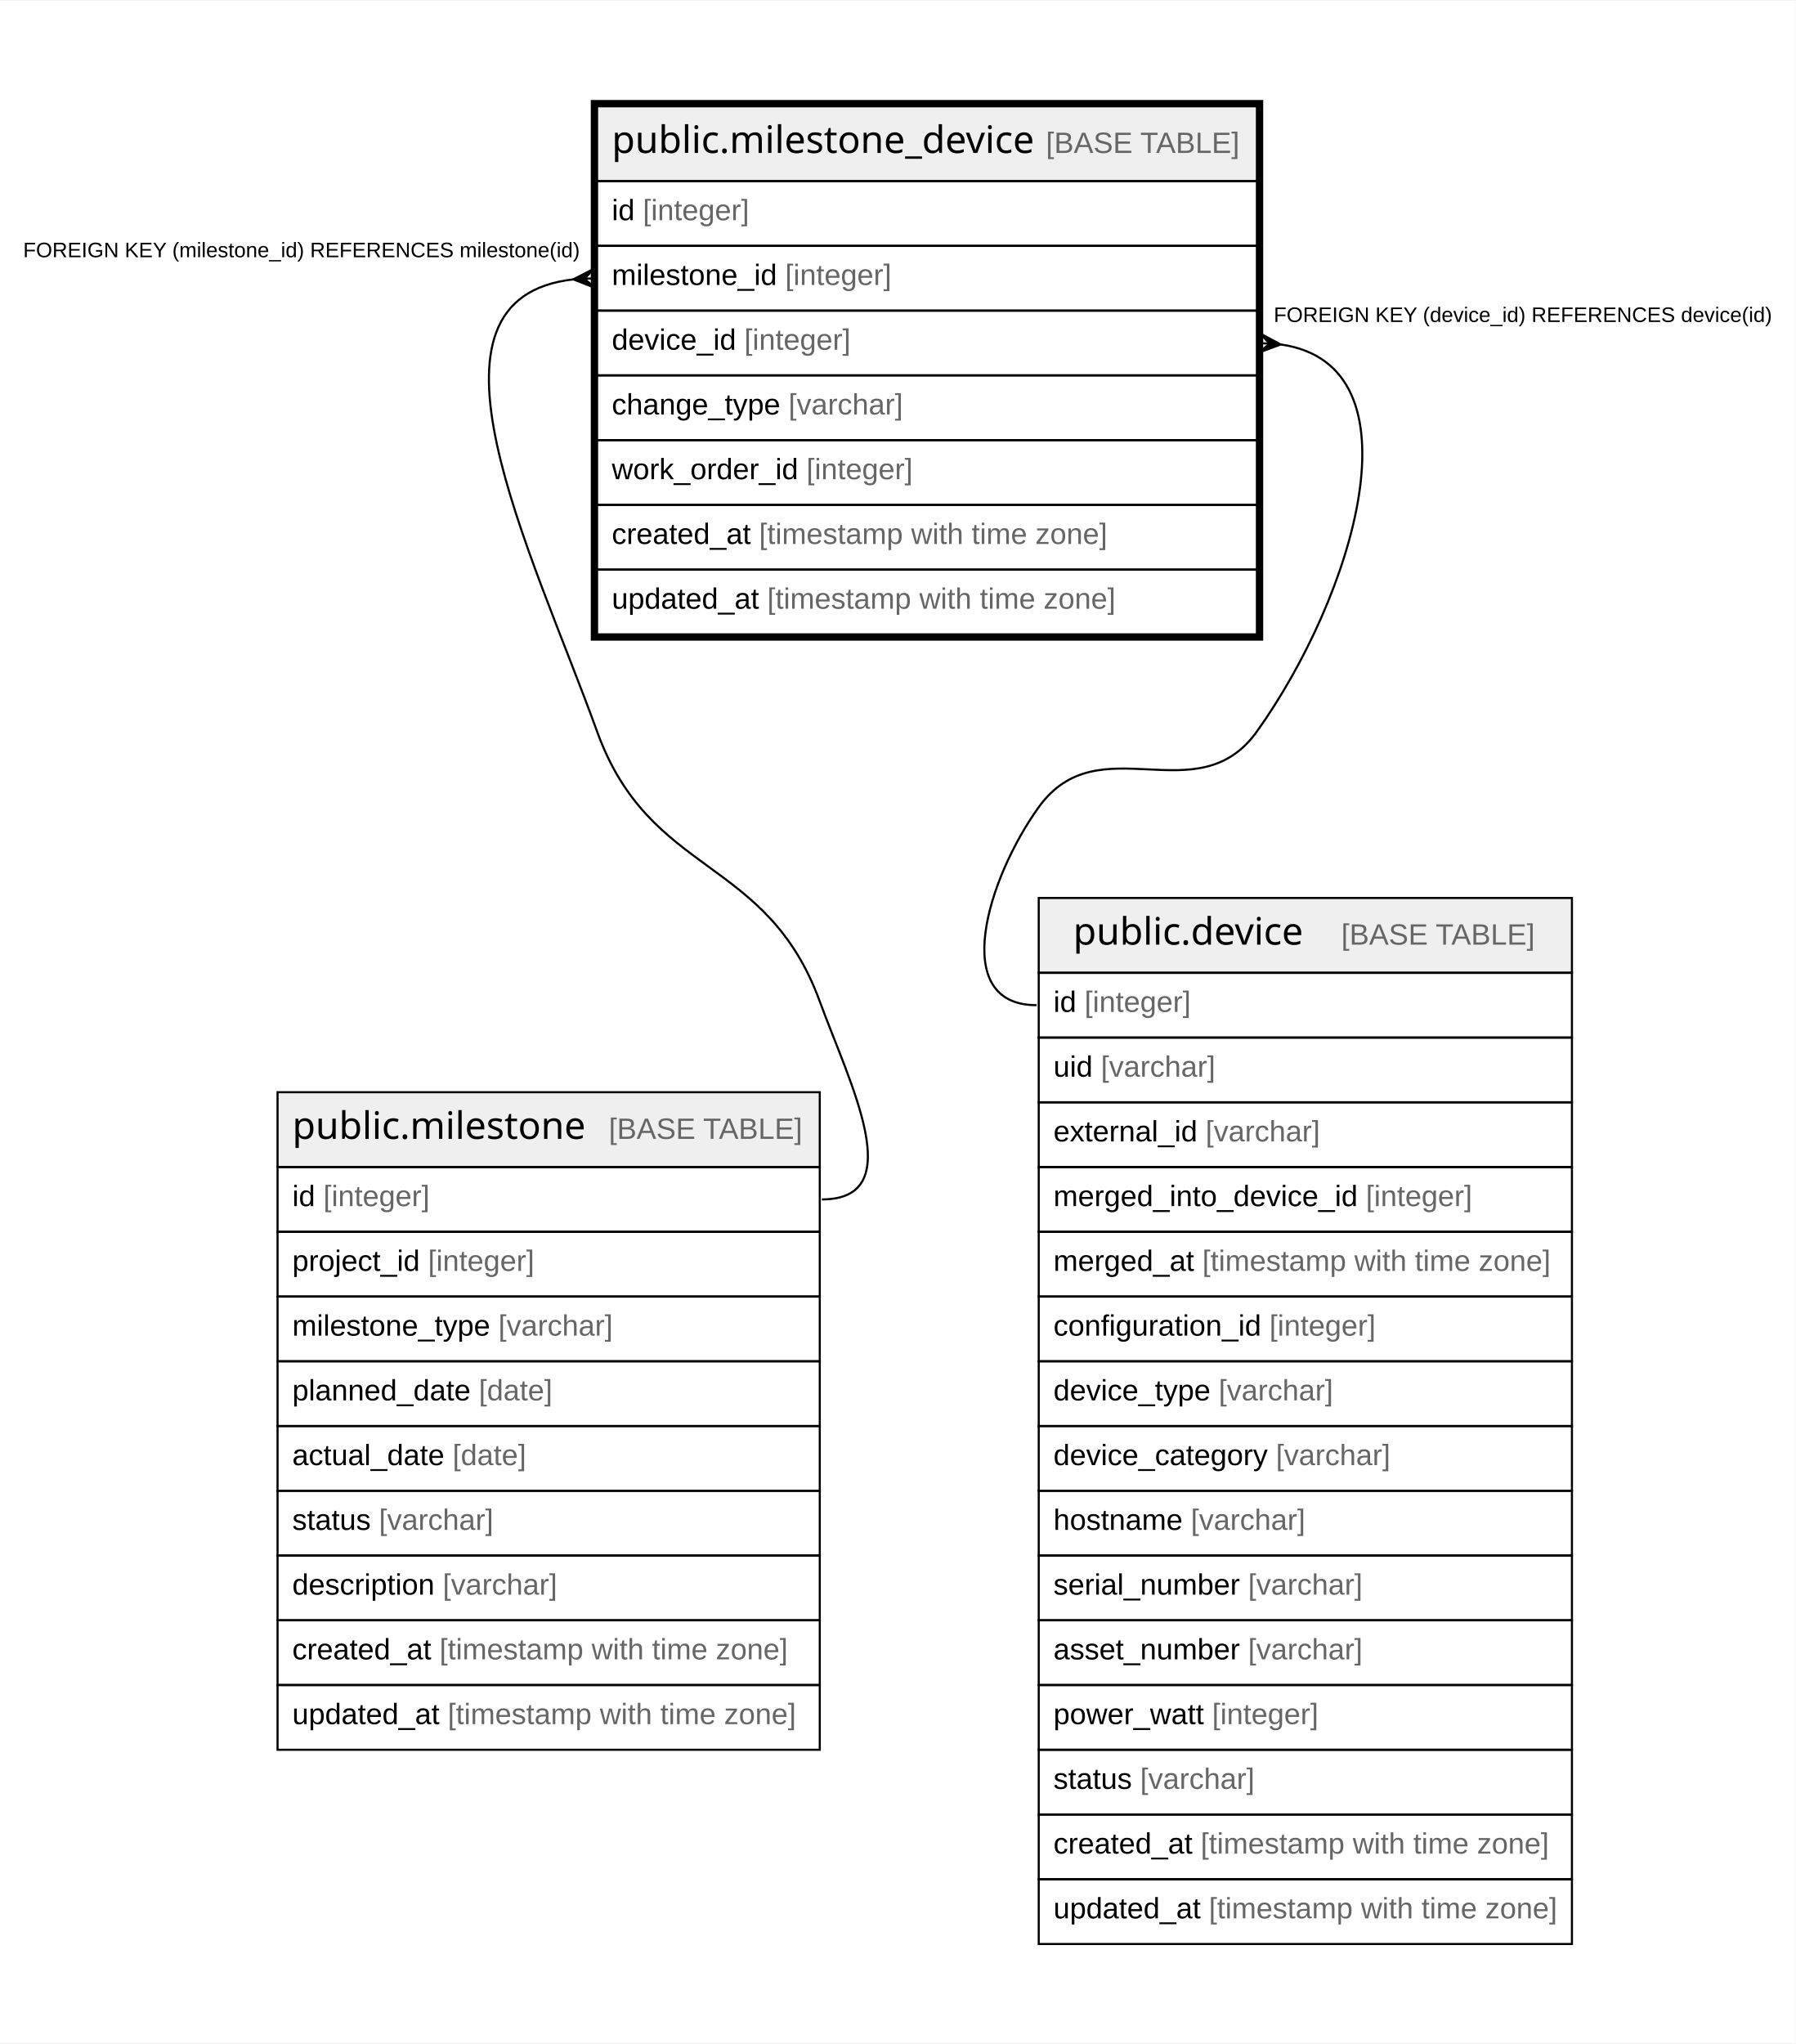
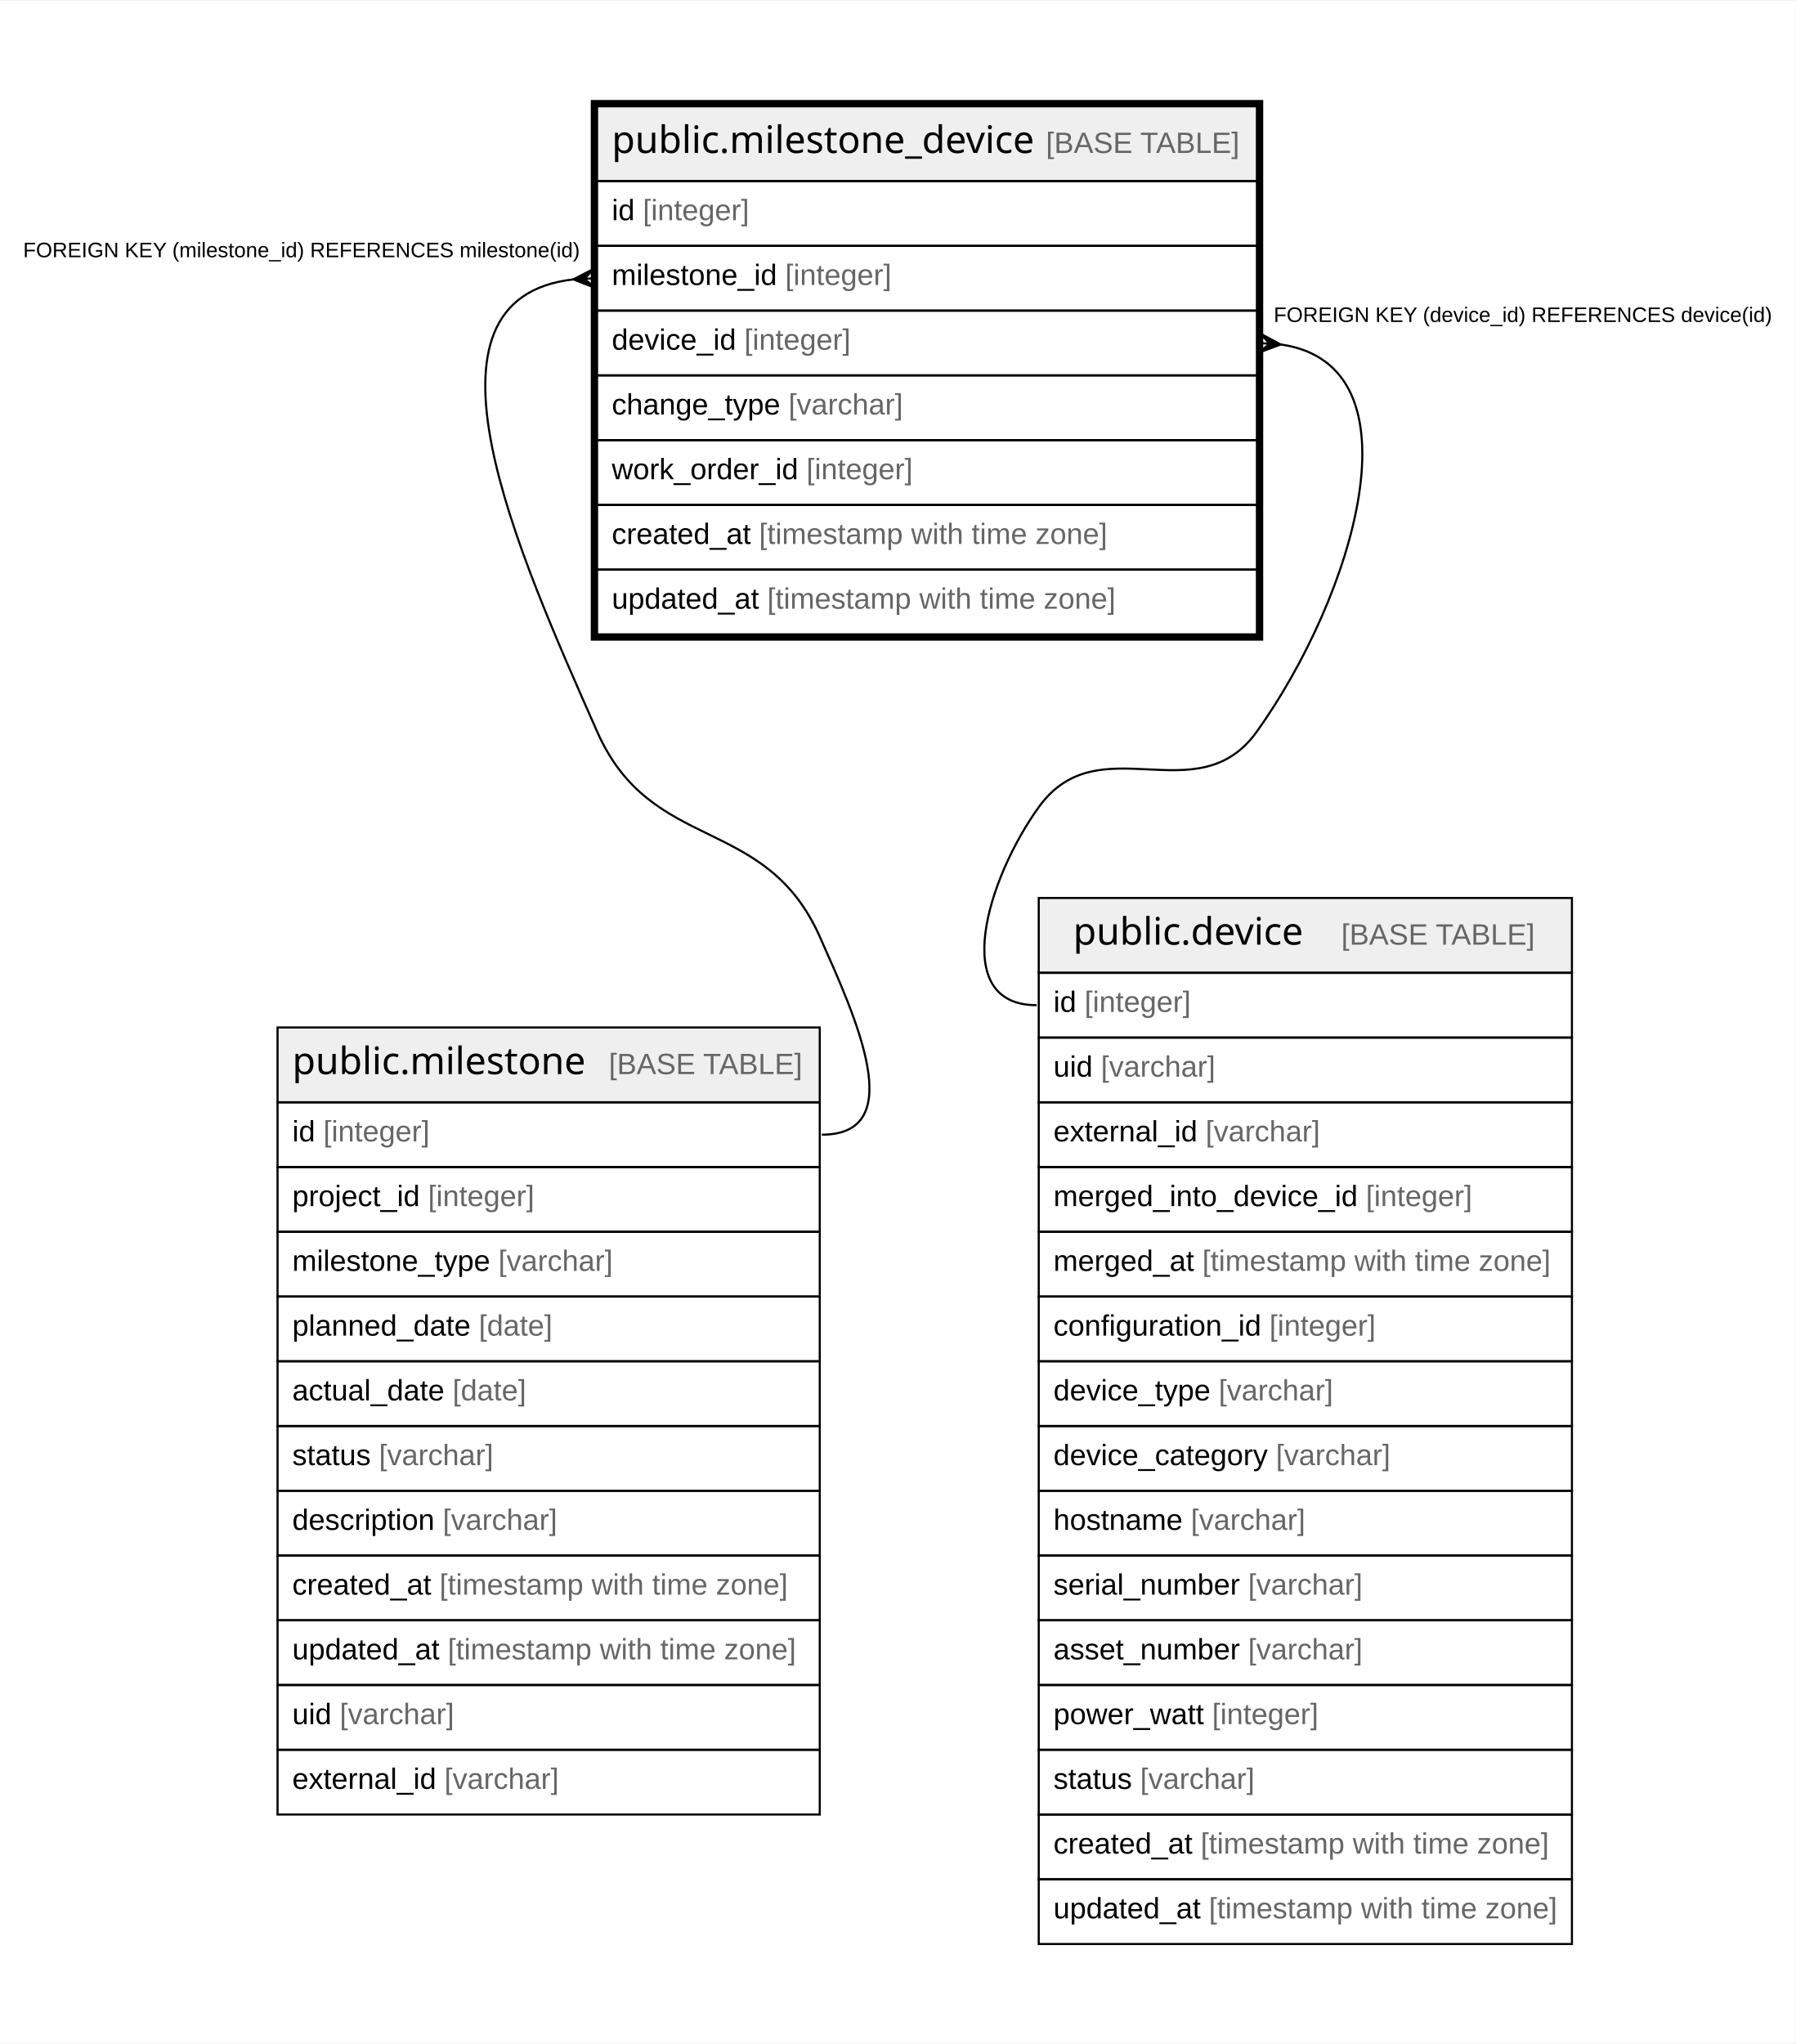
<svg xmlns="http://www.w3.org/2000/svg" width="854pt" height="972pt" viewBox="0.00 0.00 854.29 971.60">
  <g id="graph0" class="graph" transform="scale(1 1) rotate(0) translate(4 967.6)">
    <polygon fill="white" stroke="none" points="-4,4 -4,-967.6 850.29,-967.6 850.29,4 -4,4" />
    <g id="node1" class="node">
      <polygon fill="#efefef" stroke="none" points="280.07,-881.8 280.07,-917.4 594,-917.4 594,-881.8 280.07,-881.8" />
      <polygon fill="none" stroke="black" points="280.07,-881.8 280.07,-917.4 594,-917.4 594,-881.8 280.07,-881.8" />
      <text text-anchor="start" x="287.07" y="-895.2" font-family="Arial Bold" font-size="18.00">public.milestone_device</text>
      <text text-anchor="start" x="462.52" y="-895.2" font-family="Arial" font-size="14.00">    </text>
      <text text-anchor="start" x="493.63" y="-895.2" font-family="Arial" font-size="14.00" fill="#666666">[BASE TABLE]</text>
      <polygon fill="none" stroke="black" points="280.07,-851 280.07,-881.8 594,-881.8 594,-851 280.07,-851" />
      <text text-anchor="start" x="287.07" y="-863.2" font-family="Arial" font-size="14.00">id </text>
      <text text-anchor="start" x="301.85" y="-863.2" font-family="Arial" font-size="14.00" fill="#666666">[integer]</text>
      <polygon fill="none" stroke="black" points="280.07,-820.2 280.07,-851 594,-851 594,-820.2 280.07,-820.2" />
      <text text-anchor="start" x="287.07" y="-832.4" font-family="Arial" font-size="14.00">milestone_id </text>
      <text text-anchor="start" x="369.56" y="-832.4" font-family="Arial" font-size="14.00" fill="#666666">[integer]</text>
      <polygon fill="none" stroke="black" points="280.07,-789.4 280.07,-820.2 594,-820.2 594,-789.4 280.07,-789.4" />
      <text text-anchor="start" x="287.07" y="-801.6" font-family="Arial" font-size="14.00">device_id </text>
      <text text-anchor="start" x="350.11" y="-801.6" font-family="Arial" font-size="14.00" fill="#666666">[integer]</text>
      <polygon fill="none" stroke="black" points="280.07,-758.6 280.07,-789.4 594,-789.4 594,-758.6 280.07,-758.6" />
      <text text-anchor="start" x="287.07" y="-770.8" font-family="Arial" font-size="14.00">change_type </text>
      <text text-anchor="start" x="371.14" y="-770.8" font-family="Arial" font-size="14.00" fill="#666666">[varchar]</text>
      <polygon fill="none" stroke="black" points="280.07,-727.8 280.07,-758.6 594,-758.6 594,-727.8 280.07,-727.8" />
      <text text-anchor="start" x="287.07" y="-740" font-family="Arial" font-size="14.00">work_order_id </text>
      <text text-anchor="start" x="379.67" y="-740" font-family="Arial" font-size="14.00" fill="#666666">[integer]</text>
      <polygon fill="none" stroke="black" points="280.07,-697 280.07,-727.8 594,-727.8 594,-697 280.07,-697" />
      <text text-anchor="start" x="287.07" y="-709.2" font-family="Arial" font-size="14.00">created_at </text>
      <text text-anchor="start" x="357.12" y="-709.2" font-family="Arial" font-size="14.00" fill="#666666">[timestamp with time zone]</text>
      <polygon fill="none" stroke="black" points="280.07,-666.2 280.07,-697 594,-697 594,-666.2 280.07,-666.2" />
      <text text-anchor="start" x="287.07" y="-678.4" font-family="Arial" font-size="14.00">updated_at </text>
      <text text-anchor="start" x="361.03" y="-678.4" font-family="Arial" font-size="14.00" fill="#666666">[timestamp with time zone]</text>
      <polygon fill="none" stroke="black" stroke-width="3" points="278.57,-664.7 278.57,-918.9 595.5,-918.9 595.5,-664.7 278.57,-664.7" />
    </g>
    <g id="node2" class="node">
-       <polygon fill="#efefef" stroke="none" points="128.05,-412.8 128.05,-448.4 386.02,-448.4 386.02,-412.8 128.05,-412.8" />
-       <polygon fill="none" stroke="black" points="128.05,-412.8 128.05,-448.4 386.02,-448.4 386.02,-412.8 128.05,-412.8" />
-       <text text-anchor="start" x="135.05" y="-426.2" font-family="Arial Bold" font-size="18.00">public.milestone</text>
-       <text text-anchor="start" x="254.53" y="-426.2" font-family="Arial" font-size="14.00">    </text>
-       <text text-anchor="start" x="285.65" y="-426.2" font-family="Arial" font-size="14.00" fill="#666666">[BASE TABLE]</text>
+       <polygon fill="#efefef" stroke="none" points="128.05,-443.6 128.05,-479.2 386.02,-479.2 386.02,-443.6 128.05,-443.6" />
+       <polygon fill="none" stroke="black" points="128.05,-443.6 128.05,-479.2 386.02,-479.2 386.02,-443.6 128.05,-443.6" />
+       <text text-anchor="start" x="135.05" y="-457" font-family="Arial Bold" font-size="18.00">public.milestone</text>
+       <text text-anchor="start" x="254.53" y="-457" font-family="Arial" font-size="14.00">    </text>
+       <text text-anchor="start" x="285.65" y="-457" font-family="Arial" font-size="14.00" fill="#666666">[BASE TABLE]</text>
+       <polygon fill="none" stroke="black" points="128.05,-412.8 128.05,-443.6 386.02,-443.6 386.02,-412.8 128.05,-412.8" />
+       <text text-anchor="start" x="135.05" y="-425" font-family="Arial" font-size="14.00">id </text>
+       <text text-anchor="start" x="149.84" y="-425" font-family="Arial" font-size="14.00" fill="#666666">[integer]</text>
      <polygon fill="none" stroke="black" points="128.05,-382 128.05,-412.8 386.02,-412.8 386.02,-382 128.05,-382" />
-       <text text-anchor="start" x="135.05" y="-394.2" font-family="Arial" font-size="14.00">id </text>
-       <text text-anchor="start" x="149.84" y="-394.2" font-family="Arial" font-size="14.00" fill="#666666">[integer]</text>
+       <text text-anchor="start" x="135.05" y="-394.2" font-family="Arial" font-size="14.00">project_id </text>
+       <text text-anchor="start" x="199.65" y="-394.2" font-family="Arial" font-size="14.00" fill="#666666">[integer]</text>
      <polygon fill="none" stroke="black" points="128.05,-351.2 128.05,-382 386.02,-382 386.02,-351.2 128.05,-351.2" />
-       <text text-anchor="start" x="135.05" y="-363.4" font-family="Arial" font-size="14.00">project_id </text>
-       <text text-anchor="start" x="199.65" y="-363.4" font-family="Arial" font-size="14.00" fill="#666666">[integer]</text>
+       <text text-anchor="start" x="135.05" y="-363.4" font-family="Arial" font-size="14.00">milestone_type </text>
+       <text text-anchor="start" x="233.11" y="-363.4" font-family="Arial" font-size="14.00" fill="#666666">[varchar]</text>
      <polygon fill="none" stroke="black" points="128.05,-320.4 128.05,-351.2 386.02,-351.2 386.02,-320.4 128.05,-320.4" />
-       <text text-anchor="start" x="135.05" y="-332.6" font-family="Arial" font-size="14.00">milestone_type </text>
-       <text text-anchor="start" x="233.11" y="-332.6" font-family="Arial" font-size="14.00" fill="#666666">[varchar]</text>
+       <text text-anchor="start" x="135.05" y="-332.6" font-family="Arial" font-size="14.00">planned_date </text>
+       <text text-anchor="start" x="223.8" y="-332.6" font-family="Arial" font-size="14.00" fill="#666666">[date]</text>
      <polygon fill="none" stroke="black" points="128.05,-289.6 128.05,-320.4 386.02,-320.4 386.02,-289.6 128.05,-289.6" />
-       <text text-anchor="start" x="135.05" y="-301.8" font-family="Arial" font-size="14.00">planned_date </text>
-       <text text-anchor="start" x="223.8" y="-301.8" font-family="Arial" font-size="14.00" fill="#666666">[date]</text>
+       <text text-anchor="start" x="135.05" y="-301.8" font-family="Arial" font-size="14.00">actual_date </text>
+       <text text-anchor="start" x="211.33" y="-301.8" font-family="Arial" font-size="14.00" fill="#666666">[date]</text>
      <polygon fill="none" stroke="black" points="128.05,-258.8 128.05,-289.6 386.02,-289.6 386.02,-258.8 128.05,-258.8" />
-       <text text-anchor="start" x="135.05" y="-271" font-family="Arial" font-size="14.00">actual_date </text>
-       <text text-anchor="start" x="211.33" y="-271" font-family="Arial" font-size="14.00" fill="#666666">[date]</text>
+       <text text-anchor="start" x="135.05" y="-271" font-family="Arial" font-size="14.00">status </text>
+       <text text-anchor="start" x="176.29" y="-271" font-family="Arial" font-size="14.00" fill="#666666">[varchar]</text>
      <polygon fill="none" stroke="black" points="128.05,-228 128.05,-258.8 386.02,-258.8 386.02,-228 128.05,-228" />
-       <text text-anchor="start" x="135.05" y="-240.2" font-family="Arial" font-size="14.00">status </text>
-       <text text-anchor="start" x="176.29" y="-240.2" font-family="Arial" font-size="14.00" fill="#666666">[varchar]</text>
+       <text text-anchor="start" x="135.05" y="-240.2" font-family="Arial" font-size="14.00">description </text>
+       <text text-anchor="start" x="206.65" y="-240.2" font-family="Arial" font-size="14.00" fill="#666666">[varchar]</text>
      <polygon fill="none" stroke="black" points="128.05,-197.2 128.05,-228 386.02,-228 386.02,-197.2 128.05,-197.2" />
-       <text text-anchor="start" x="135.05" y="-209.4" font-family="Arial" font-size="14.00">description </text>
-       <text text-anchor="start" x="206.65" y="-209.4" font-family="Arial" font-size="14.00" fill="#666666">[varchar]</text>
+       <text text-anchor="start" x="135.05" y="-209.4" font-family="Arial" font-size="14.00">created_at </text>
+       <text text-anchor="start" x="205.1" y="-209.4" font-family="Arial" font-size="14.00" fill="#666666">[timestamp with time zone]</text>
      <polygon fill="none" stroke="black" points="128.05,-166.4 128.05,-197.2 386.02,-197.2 386.02,-166.4 128.05,-166.4" />
-       <text text-anchor="start" x="135.05" y="-178.6" font-family="Arial" font-size="14.00">created_at </text>
-       <text text-anchor="start" x="205.1" y="-178.6" font-family="Arial" font-size="14.00" fill="#666666">[timestamp with time zone]</text>
+       <text text-anchor="start" x="135.05" y="-178.6" font-family="Arial" font-size="14.00">updated_at </text>
+       <text text-anchor="start" x="209.01" y="-178.6" font-family="Arial" font-size="14.00" fill="#666666">[timestamp with time zone]</text>
      <polygon fill="none" stroke="black" points="128.05,-135.6 128.05,-166.4 386.02,-166.4 386.02,-135.6 128.05,-135.6" />
-       <text text-anchor="start" x="135.05" y="-147.8" font-family="Arial" font-size="14.00">updated_at </text>
-       <text text-anchor="start" x="209.01" y="-147.8" font-family="Arial" font-size="14.00" fill="#666666">[timestamp with time zone]</text>
+       <text text-anchor="start" x="135.05" y="-147.8" font-family="Arial" font-size="14.00">uid </text>
+       <text text-anchor="start" x="157.62" y="-147.8" font-family="Arial" font-size="14.00" fill="#666666">[varchar]</text>
+       <polygon fill="none" stroke="black" points="128.05,-104.8 128.05,-135.6 386.02,-135.6 386.02,-104.8 128.05,-104.8" />
+       <text text-anchor="start" x="135.05" y="-117" font-family="Arial" font-size="14.00">external_id </text>
+       <text text-anchor="start" x="207.43" y="-117" font-family="Arial" font-size="14.00" fill="#666666">[varchar]</text>
    </g>
    <g id="edge1" class="edge">
-       <path fill="none" stroke="black" d="M269.05,-835.09C187.97,-826.33 248.67,-706.76 280.07,-620 305.25,-550.43 360.63,-561.09 386.02,-491.6 400.39,-452.27 428.89,-397.4 387.02,-397.4" />
-       <polygon fill="black" stroke="black" points="268.75,-835.07 278.51,-840.08 274.07,-835.35 278.4,-835.57 278.4,-835.57 278.4,-835.57 274.07,-835.35 278.96,-831.09 268.75,-835.07" />
+       <path fill="none" stroke="black" d="M269.03,-835.08C187.53,-826.16 242.82,-704.42 280.07,-620 305.91,-561.42 360,-580.9 386.02,-522.4 403.04,-484.14 428.89,-428.2 387.02,-428.2" />
+       <polygon fill="black" stroke="black" points="268.75,-835.07 278.5,-840.08 274.08,-835.34 278.4,-835.57 278.4,-835.57 278.4,-835.57 274.08,-835.34 278.97,-831.09 268.75,-835.07" />
      <text text-anchor="start" x="7" y="-845.6" font-family="Arial" font-size="10.00">FOREIGN KEY (milestone_id) REFERENCES milestone(id)</text>
    </g>
    <g id="node3" class="node">
      <polygon fill="#efefef" stroke="none" points="490.2,-505.2 490.2,-540.8 743.88,-540.8 743.88,-505.2 490.2,-505.2" />
      <polygon fill="none" stroke="black" points="490.2,-505.2 490.2,-540.8 743.88,-540.8 743.88,-505.2 490.2,-505.2" />
      <text text-anchor="start" x="506.56" y="-518.6" font-family="Arial Bold" font-size="18.00">public.device</text>
      <text text-anchor="start" x="603.02" y="-518.6" font-family="Arial" font-size="14.00">    </text>
      <text text-anchor="start" x="634.14" y="-518.6" font-family="Arial" font-size="14.00" fill="#666666">[BASE TABLE]</text>
      <polygon fill="none" stroke="black" points="490.2,-474.4 490.2,-505.2 743.88,-505.2 743.88,-474.4 490.2,-474.4" />
      <text text-anchor="start" x="497.2" y="-486.6" font-family="Arial" font-size="14.00">id </text>
      <text text-anchor="start" x="511.98" y="-486.6" font-family="Arial" font-size="14.00" fill="#666666">[integer]</text>
      <polygon fill="none" stroke="black" points="490.2,-443.6 490.2,-474.4 743.88,-474.4 743.88,-443.6 490.2,-443.6" />
      <text text-anchor="start" x="497.2" y="-455.8" font-family="Arial" font-size="14.00">uid </text>
      <text text-anchor="start" x="519.77" y="-455.8" font-family="Arial" font-size="14.00" fill="#666666">[varchar]</text>
      <polygon fill="none" stroke="black" points="490.2,-412.8 490.2,-443.6 743.88,-443.6 743.88,-412.8 490.2,-412.8" />
      <text text-anchor="start" x="497.2" y="-425" font-family="Arial" font-size="14.00">external_id </text>
      <text text-anchor="start" x="569.57" y="-425" font-family="Arial" font-size="14.00" fill="#666666">[varchar]</text>
      <polygon fill="none" stroke="black" points="490.2,-382 490.2,-412.8 743.88,-412.8 743.88,-382 490.2,-382" />
      <text text-anchor="start" x="497.2" y="-394.2" font-family="Arial" font-size="14.00">merged_into_device_id </text>
      <text text-anchor="start" x="645.85" y="-394.2" font-family="Arial" font-size="14.00" fill="#666666">[integer]</text>
      <polygon fill="none" stroke="black" points="490.2,-351.2 490.2,-382 743.88,-382 743.88,-351.2 490.2,-351.2" />
      <text text-anchor="start" x="497.2" y="-363.4" font-family="Arial" font-size="14.00">merged_at </text>
      <text text-anchor="start" x="568.02" y="-363.4" font-family="Arial" font-size="14.00" fill="#666666">[timestamp with time zone]</text>
      <polygon fill="none" stroke="black" points="490.2,-320.4 490.2,-351.2 743.88,-351.2 743.88,-320.4 490.2,-320.4" />
      <text text-anchor="start" x="497.2" y="-332.6" font-family="Arial" font-size="14.00">configuration_id </text>
      <text text-anchor="start" x="599.93" y="-332.6" font-family="Arial" font-size="14.00" fill="#666666">[integer]</text>
      <polygon fill="none" stroke="black" points="490.2,-289.6 490.2,-320.4 743.88,-320.4 743.88,-289.6 490.2,-289.6" />
      <text text-anchor="start" x="497.2" y="-301.8" font-family="Arial" font-size="14.00">device_type </text>
      <text text-anchor="start" x="575.8" y="-301.8" font-family="Arial" font-size="14.00" fill="#666666">[varchar]</text>
      <polygon fill="none" stroke="black" points="490.2,-258.8 490.2,-289.6 743.88,-289.6 743.88,-258.8 490.2,-258.8" />
      <text text-anchor="start" x="497.2" y="-271" font-family="Arial" font-size="14.00">device_category </text>
      <text text-anchor="start" x="603.04" y="-271" font-family="Arial" font-size="14.00" fill="#666666">[varchar]</text>
      <polygon fill="none" stroke="black" points="490.2,-228 490.2,-258.8 743.88,-258.8 743.88,-228 490.2,-228" />
      <text text-anchor="start" x="497.2" y="-240.2" font-family="Arial" font-size="14.00">hostname </text>
      <text text-anchor="start" x="562.57" y="-240.2" font-family="Arial" font-size="14.00" fill="#666666">[varchar]</text>
      <polygon fill="none" stroke="black" points="490.2,-197.2 490.2,-228 743.88,-228 743.88,-197.2 490.2,-197.2" />
      <text text-anchor="start" x="497.2" y="-209.4" font-family="Arial" font-size="14.00">serial_number </text>
      <text text-anchor="start" x="589.8" y="-209.4" font-family="Arial" font-size="14.00" fill="#666666">[varchar]</text>
      <polygon fill="none" stroke="black" points="490.2,-166.4 490.2,-197.2 743.88,-197.2 743.88,-166.4 490.2,-166.4" />
      <text text-anchor="start" x="497.2" y="-178.6" font-family="Arial" font-size="14.00">asset_number </text>
      <text text-anchor="start" x="589.8" y="-178.6" font-family="Arial" font-size="14.00" fill="#666666">[varchar]</text>
      <polygon fill="none" stroke="black" points="490.2,-135.6 490.2,-166.4 743.88,-166.4 743.88,-135.6 490.2,-135.6" />
      <text text-anchor="start" x="497.2" y="-147.8" font-family="Arial" font-size="14.00">power_watt </text>
      <text text-anchor="start" x="572.68" y="-147.8" font-family="Arial" font-size="14.00" fill="#666666">[integer]</text>
      <polygon fill="none" stroke="black" points="490.2,-104.8 490.2,-135.6 743.88,-135.6 743.88,-104.8 490.2,-104.8" />
      <text text-anchor="start" x="497.2" y="-117" font-family="Arial" font-size="14.00">status </text>
      <text text-anchor="start" x="538.44" y="-117" font-family="Arial" font-size="14.00" fill="#666666">[varchar]</text>
      <polygon fill="none" stroke="black" points="490.2,-74 490.2,-104.8 743.88,-104.8 743.88,-74 490.2,-74" />
      <text text-anchor="start" x="497.2" y="-86.2" font-family="Arial" font-size="14.00">created_at </text>
      <text text-anchor="start" x="567.24" y="-86.2" font-family="Arial" font-size="14.00" fill="#666666">[timestamp with time zone]</text>
      <polygon fill="none" stroke="black" points="490.2,-43.2 490.2,-74 743.88,-74 743.88,-43.2 490.2,-43.2" />
      <text text-anchor="start" x="497.2" y="-55.4" font-family="Arial" font-size="14.00">updated_at </text>
      <text text-anchor="start" x="571.15" y="-55.4" font-family="Arial" font-size="14.00" fill="#666666">[timestamp with time zone]</text>
    </g>
    <g id="edge2" class="edge">
      <path fill="none" stroke="black" d="M605.37,-804.1C673.94,-794.3 639.66,-683.79 594,-620 565.58,-580.29 518.72,-623.64 490.2,-584 465.74,-550.02 447.33,-489.8 489.2,-489.8" />
      <polygon fill="black" stroke="black" points="605.32,-804.1 595.04,-800.29 599.99,-804.46 595.67,-804.75 595.67,-804.75 595.67,-804.75 599.99,-804.46 595.64,-809.27 605.32,-804.1" />
      <text text-anchor="start" x="602" y="-814.8" font-family="Arial" font-size="10.00">FOREIGN KEY (device_id) REFERENCES device(id)</text>
    </g>
  </g>
</svg>
